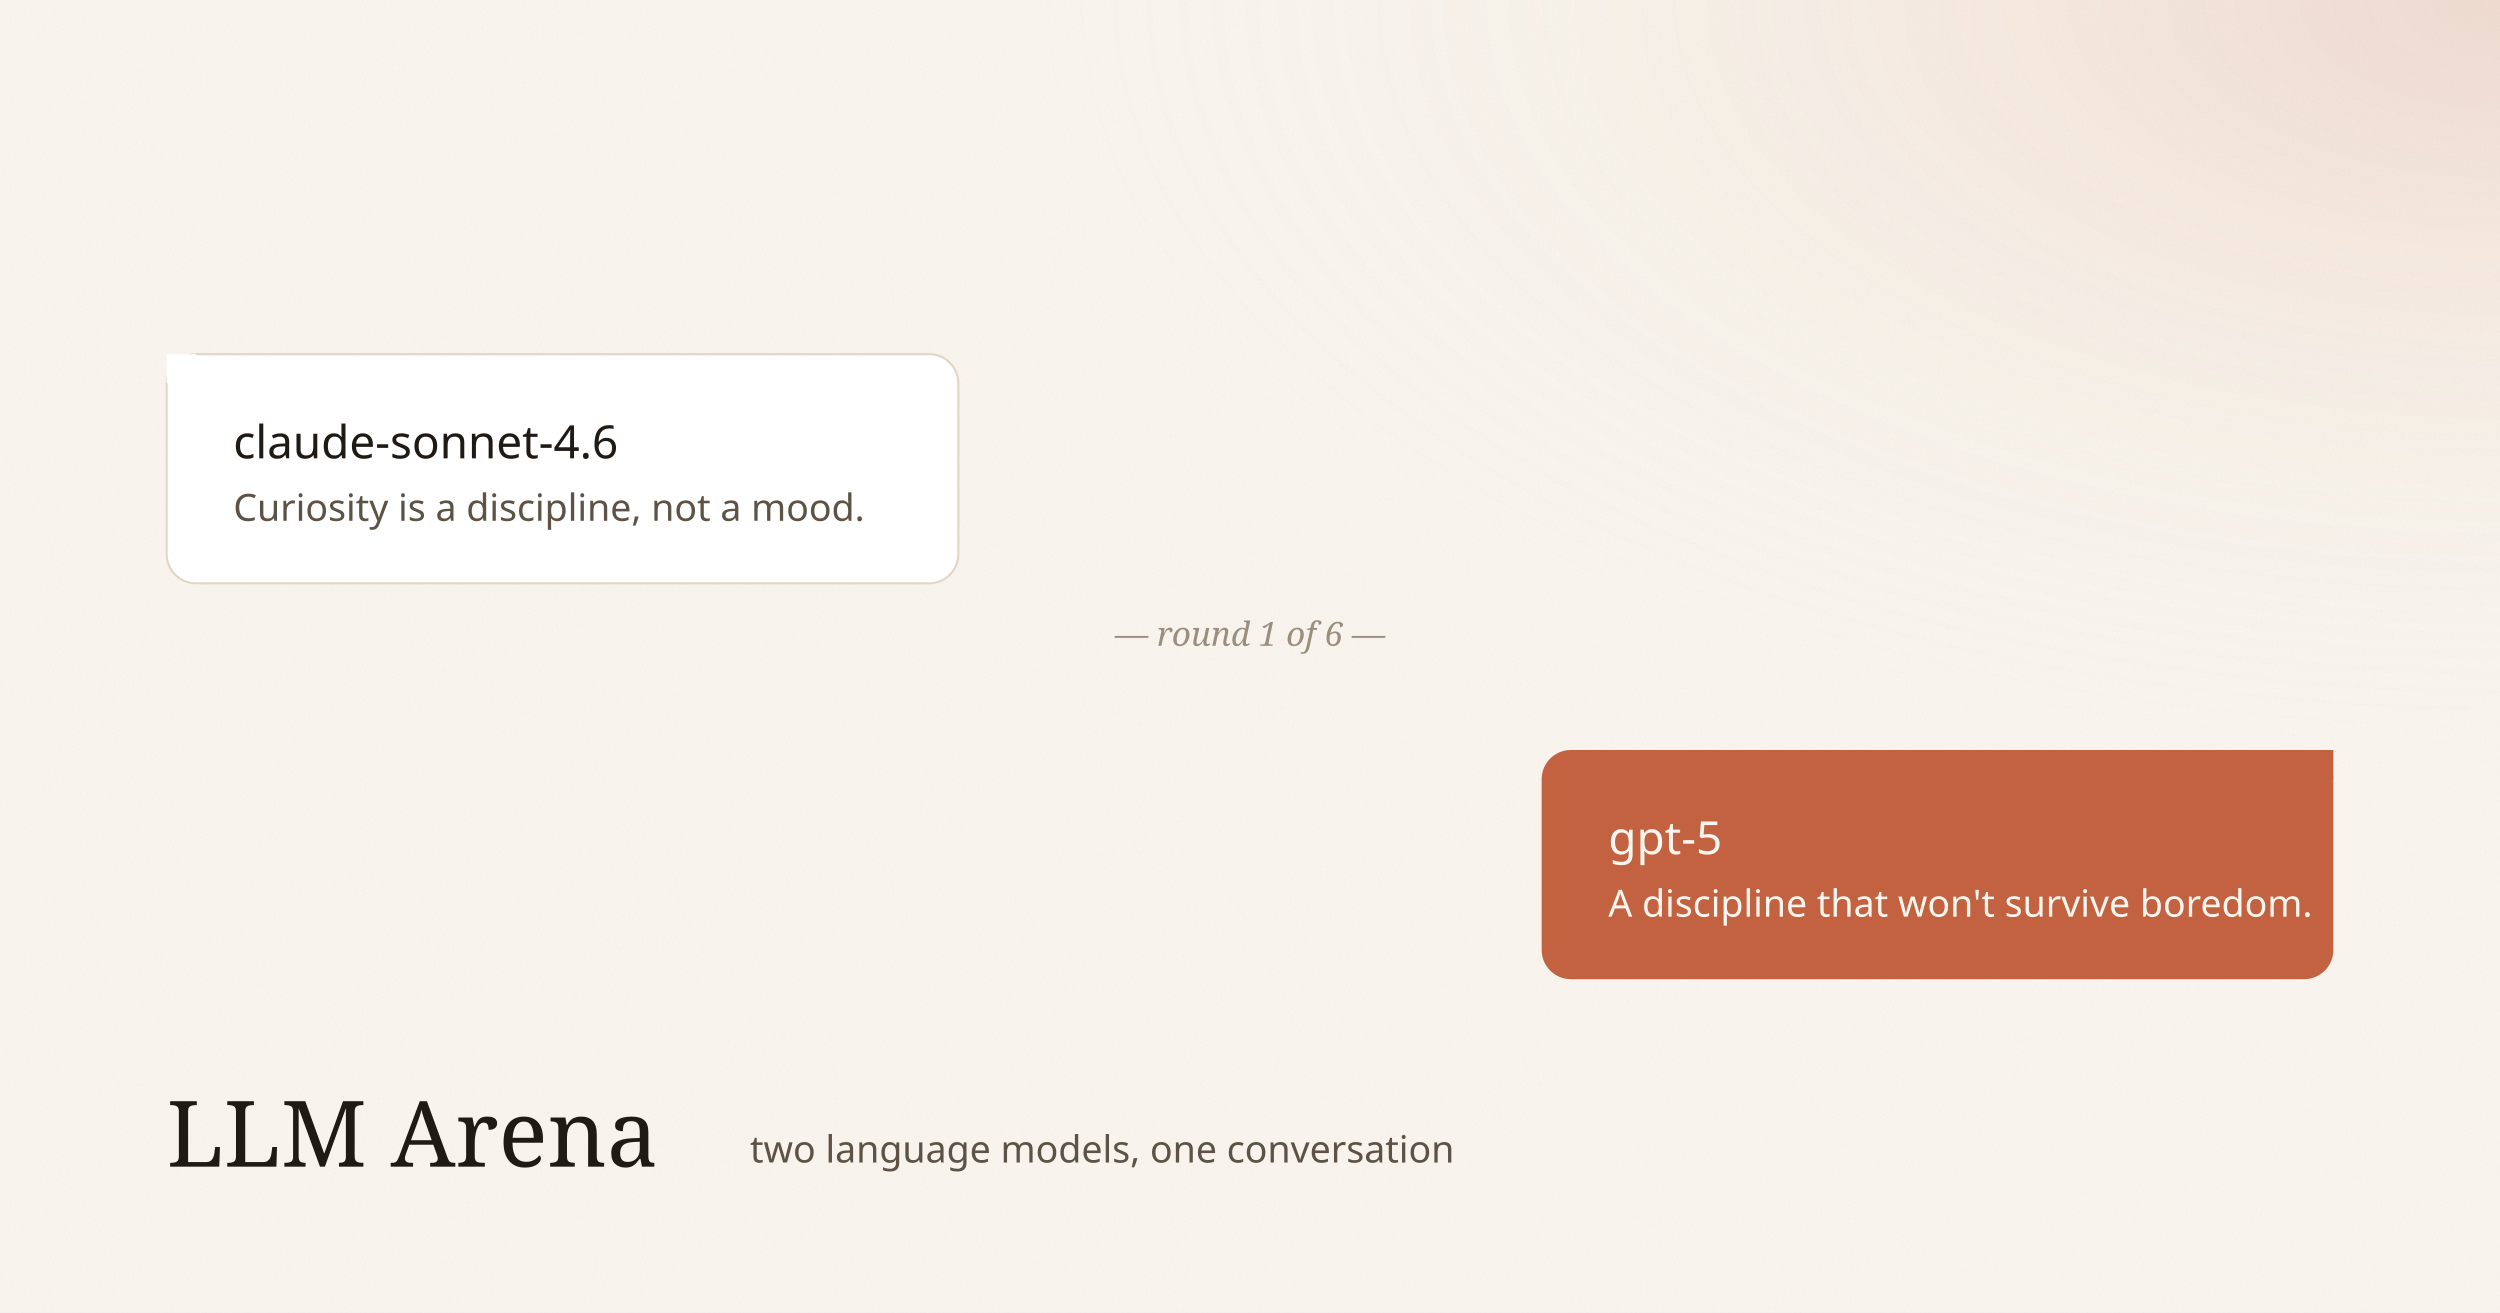
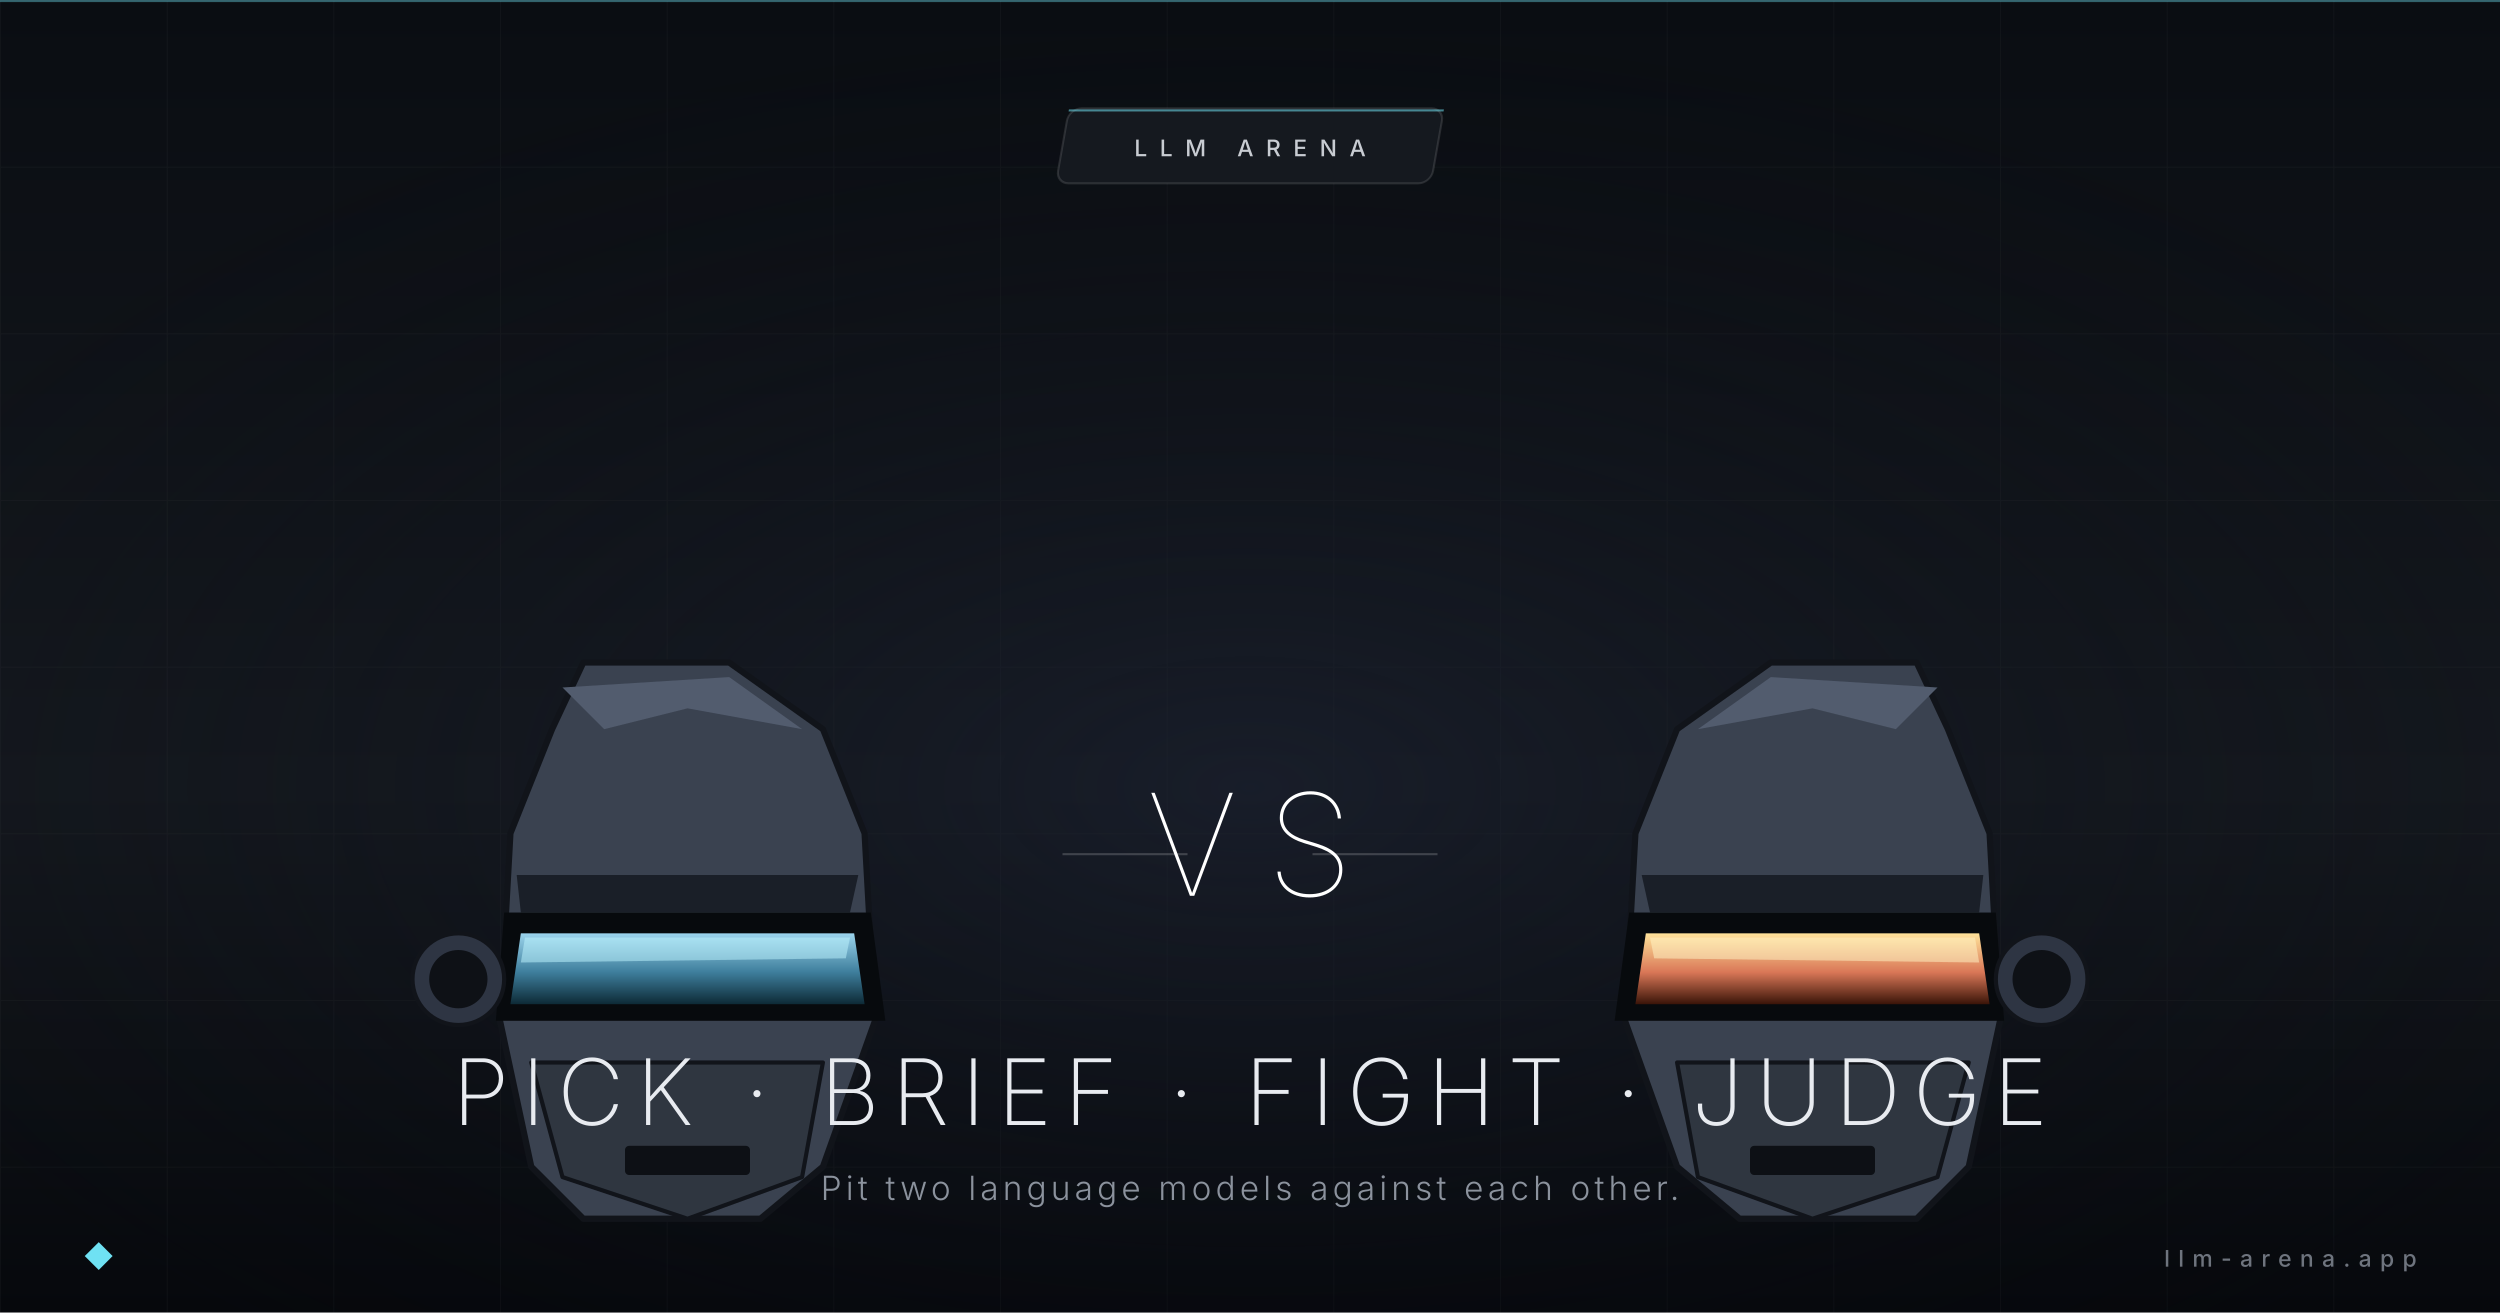
<svg xmlns="http://www.w3.org/2000/svg" viewBox="0 0 1200 630" width="1200" height="630">
  <defs>
-     <radialGradient id="lamp" cx="100%" cy="0%" r="60%">
-       <stop offset="0%" stop-color="#C26241" stop-opacity="0.18" />
-       <stop offset="100%" stop-color="#FAF6EF" stop-opacity="0" />
+     <linearGradient id="bg" x1="0" y1="0" x2="0" y2="1">
+       <stop offset="0%" stop-color="#0a0d12" />
+       <stop offset="60%" stop-color="#15191f" />
+       <stop offset="100%" stop-color="#06080c" />
+     </linearGradient>
+     <radialGradient id="vignette" cx="0.5" cy="0.6" r="0.6">
+       <stop offset="0%" stop-color="#1a2030" stop-opacity="0.6" />
+       <stop offset="100%" stop-color="#06080c" stop-opacity="0" />
    </radialGradient>
-     <filter id="grain">
-       <feTurbulence type="fractalNoise" baseFrequency="0.9" numOctaves="2" stitchTiles="stitch" />
-       <feColorMatrix values="0 0 0 0 0 0 0 0 0 0 0 0 0 0 0 0 0 0 0.5 0" />
-     </filter>
+     <linearGradient id="visor" x1="0" y1="0" x2="0" y2="1">
+       <stop offset="0%" stop-color="#9bd4ec" />
+       <stop offset="55%" stop-color="#3e7e9c" />
+       <stop offset="100%" stop-color="#0d2a36" />
+     </linearGradient>
+     <linearGradient id="visorOrange" x1="0" y1="0" x2="0" y2="1">
+       <stop offset="0%" stop-color="#ffe39a" />
+       <stop offset="55%" stop-color="#d97757" />
+       <stop offset="100%" stop-color="#3a1408" />
+     </linearGradient>
+     <pattern id="grid" x="0" y="0" width="80" height="80" patternUnits="userSpaceOnUse">
+       <path d="M 80 0 L 0 0 0 80" fill="none" stroke="rgba(255,255,255,0.03)" stroke-width="1" />
+     </pattern>
  </defs>
-   <rect width="1200" height="630" fill="#FAF6EF" />
-   <rect width="1200" height="630" fill="url(#lamp)" />
-   <rect width="1200" height="630" fill="#FAF6EF" filter="url(#grain)" opacity="0.04" />
-   <g transform="translate(80,170)">
-     <rect width="380" height="110" rx="14" fill="#FFFFFF" stroke="#E0D6C5" />
-     <rect x="0" y="0" width="14" height="14" fill="#FFFFFF" />
-     <text x="32" y="50" font-family="Geist, system-ui, sans-serif" font-size="22" fill="#1F1A14" font-weight="500">claude-sonnet-4.6</text>
-     <text x="32" y="80" font-family="Geist, system-ui, sans-serif" font-size="18" fill="#5C5246">Curiosity is a discipline, not a mood.</text>
+   <rect width="1200" height="630" fill="url(#bg)" />
+   <rect width="1200" height="630" fill="url(#grid)" />
+   <rect width="1200" height="630" fill="url(#vignette)" />
+   <line x1="0" y1="0" x2="1200" y2="0" stroke="#6fe1f3" stroke-width="2" opacity="0.4" />
+   <g transform="translate(600 70)">
+     <g transform="skewX(-10)">
+       <rect x="-90" y="-18" width="180" height="36" rx="6" fill="#15191f" stroke="rgba(255,255,255,0.12)" stroke-width="1" />
+       <line x1="-90" y1="-17" x2="90" y2="-17" stroke="#6fe1f3" stroke-width="1" opacity="0.55" />
+     </g>
+     <text x="0" y="5" text-anchor="middle" font-family="Inter, sans-serif" font-size="11" font-weight="500" letter-spacing="6" fill="#c8ccd2">LLM ARENA</text>
  </g>
-   <g transform="translate(440,310)">
-     <text x="160" y="0" text-anchor="middle" font-family="Fraunces, Georgia, serif" font-style="italic" font-size="16" fill="#9A8E7E">— round 1 of 6 —</text>
+   <g transform="translate(220 310)">
+     <path d="M 60,8 L 130,8 L 175,40 L 195,90 L 200,180 L 175,250 L 145,275              L 60,275 L 35,250 L 20,180 L 25,90 L 45,40 Z" fill="#3a4250" stroke="#11141a" stroke-width="3" stroke-linejoin="round" />
+     <path d="M 50,20 L 130,15 L 165,40 L 110,30 L 70,40 Z" fill="#525c6e" />
+     <path d="M 28,110 L 192,110 L 188,128 L 30,128 Z" fill="#1a1f28" />
+     <path d="M 22,128 L 198,128 L 205,180 L 18,180 Z" fill="#070a0d" />
+     <path d="M 30,138 L 190,138 L 195,172 L 25,172 Z" fill="url(#visor)" />
+     <path d="M 32,140 L 188,140 L 186,150 L 30,152 Z" fill="#bff5ff" opacity="0.5" />
+     <path d="M 35,200 L 175,200 L 165,255 L 110,275 L 50,255 Z" fill="#2f3640" stroke="#11141a" stroke-width="2" stroke-linejoin="round" />
+     <rect x="80" y="240" width="60" height="14" rx="2" fill="#0d1015" />
+     <circle cx="0" cy="160" r="22" fill="#2e3543" stroke="#11141a" stroke-width="2" />
+     <circle cx="0" cy="160" r="14" fill="#0e1116" />
  </g>
-   <g transform="translate(740,360)">
-     <rect width="380" height="110" rx="14" fill="#C26241" />
-     <rect x="366" y="0" width="14" height="14" fill="#C26241" />
-     <text x="32" y="50" font-family="Geist, system-ui, sans-serif" font-size="22" fill="#FAF6EF" font-weight="500">gpt-5</text>
-     <text x="32" y="80" font-family="Geist, system-ui, sans-serif" font-size="18" fill="#FAF6EF">A discipline that won't survive boredom.</text>
+   <g transform="translate(980 310) scale(-1 1)">
+     <path d="M 60,8 L 130,8 L 175,40 L 195,90 L 200,180 L 175,250 L 145,275              L 60,275 L 35,250 L 20,180 L 25,90 L 45,40 Z" fill="#3a4250" stroke="#11141a" stroke-width="3" stroke-linejoin="round" />
+     <path d="M 50,20 L 130,15 L 165,40 L 110,30 L 70,40 Z" fill="#525c6e" />
+     <path d="M 28,110 L 192,110 L 188,128 L 30,128 Z" fill="#1a1f28" />
+     <path d="M 22,128 L 198,128 L 205,180 L 18,180 Z" fill="#070a0d" />
+     <path d="M 30,138 L 190,138 L 195,172 L 25,172 Z" fill="url(#visorOrange)" />
+     <path d="M 32,140 L 188,140 L 186,150 L 30,152 Z" fill="#fff5c8" opacity="0.5" />
+     <path d="M 35,200 L 175,200 L 165,255 L 110,275 L 50,255 Z" fill="#2f3640" stroke="#11141a" stroke-width="2" stroke-linejoin="round" />
+     <rect x="80" y="240" width="60" height="14" rx="2" fill="#0d1015" />
+     <circle cx="0" cy="160" r="22" fill="#2e3543" stroke="#11141a" stroke-width="2" />
+     <circle cx="0" cy="160" r="14" fill="#0e1116" />
  </g>
-   <g transform="translate(80,560)">
-     <text font-family="Fraunces, Georgia, serif" font-size="44" fill="#1F1A14" font-weight="500">LLM Arena</text>
-     <text x="280" y="-2" font-family="Geist, system-ui, sans-serif" font-size="18" fill="#5C5246">two language models, one conversation</text>
+   <g transform="translate(600 460)">
+     <line x1="-90" y1="-50" x2="-30" y2="-50" stroke="rgba(255,255,255,0.18)" stroke-width="1" />
+     <line x1="30" y1="-50" x2="90" y2="-50" stroke="rgba(255,255,255,0.18)" stroke-width="1" />
+     <text x="0" y="-30" text-anchor="middle" font-family="Inter, sans-serif" font-size="68" font-weight="100" letter-spacing="14" fill="#ffffff">VS</text>
  </g>
+   <g transform="translate(600 540)" text-anchor="middle" font-family="Inter, sans-serif">
+     <text y="0" font-size="44" font-weight="200" letter-spacing="6" fill="#e8ebf0">PICK · BRIEF · FIGHT · JUDGE</text>
+     <text y="36" font-size="16" font-weight="300" letter-spacing="2" fill="#8b929d">Pit two language models against each other.</text>
+   </g>
+   <text x="1160" y="608" text-anchor="end" font-family="Inter, sans-serif" font-size="11" font-weight="500" letter-spacing="4" fill="#6e747e">llm-arena.app</text>
+   <text x="40" y="608" font-family="Inter, sans-serif" font-size="14" fill="#6fe1f3">◆</text>
</svg>
